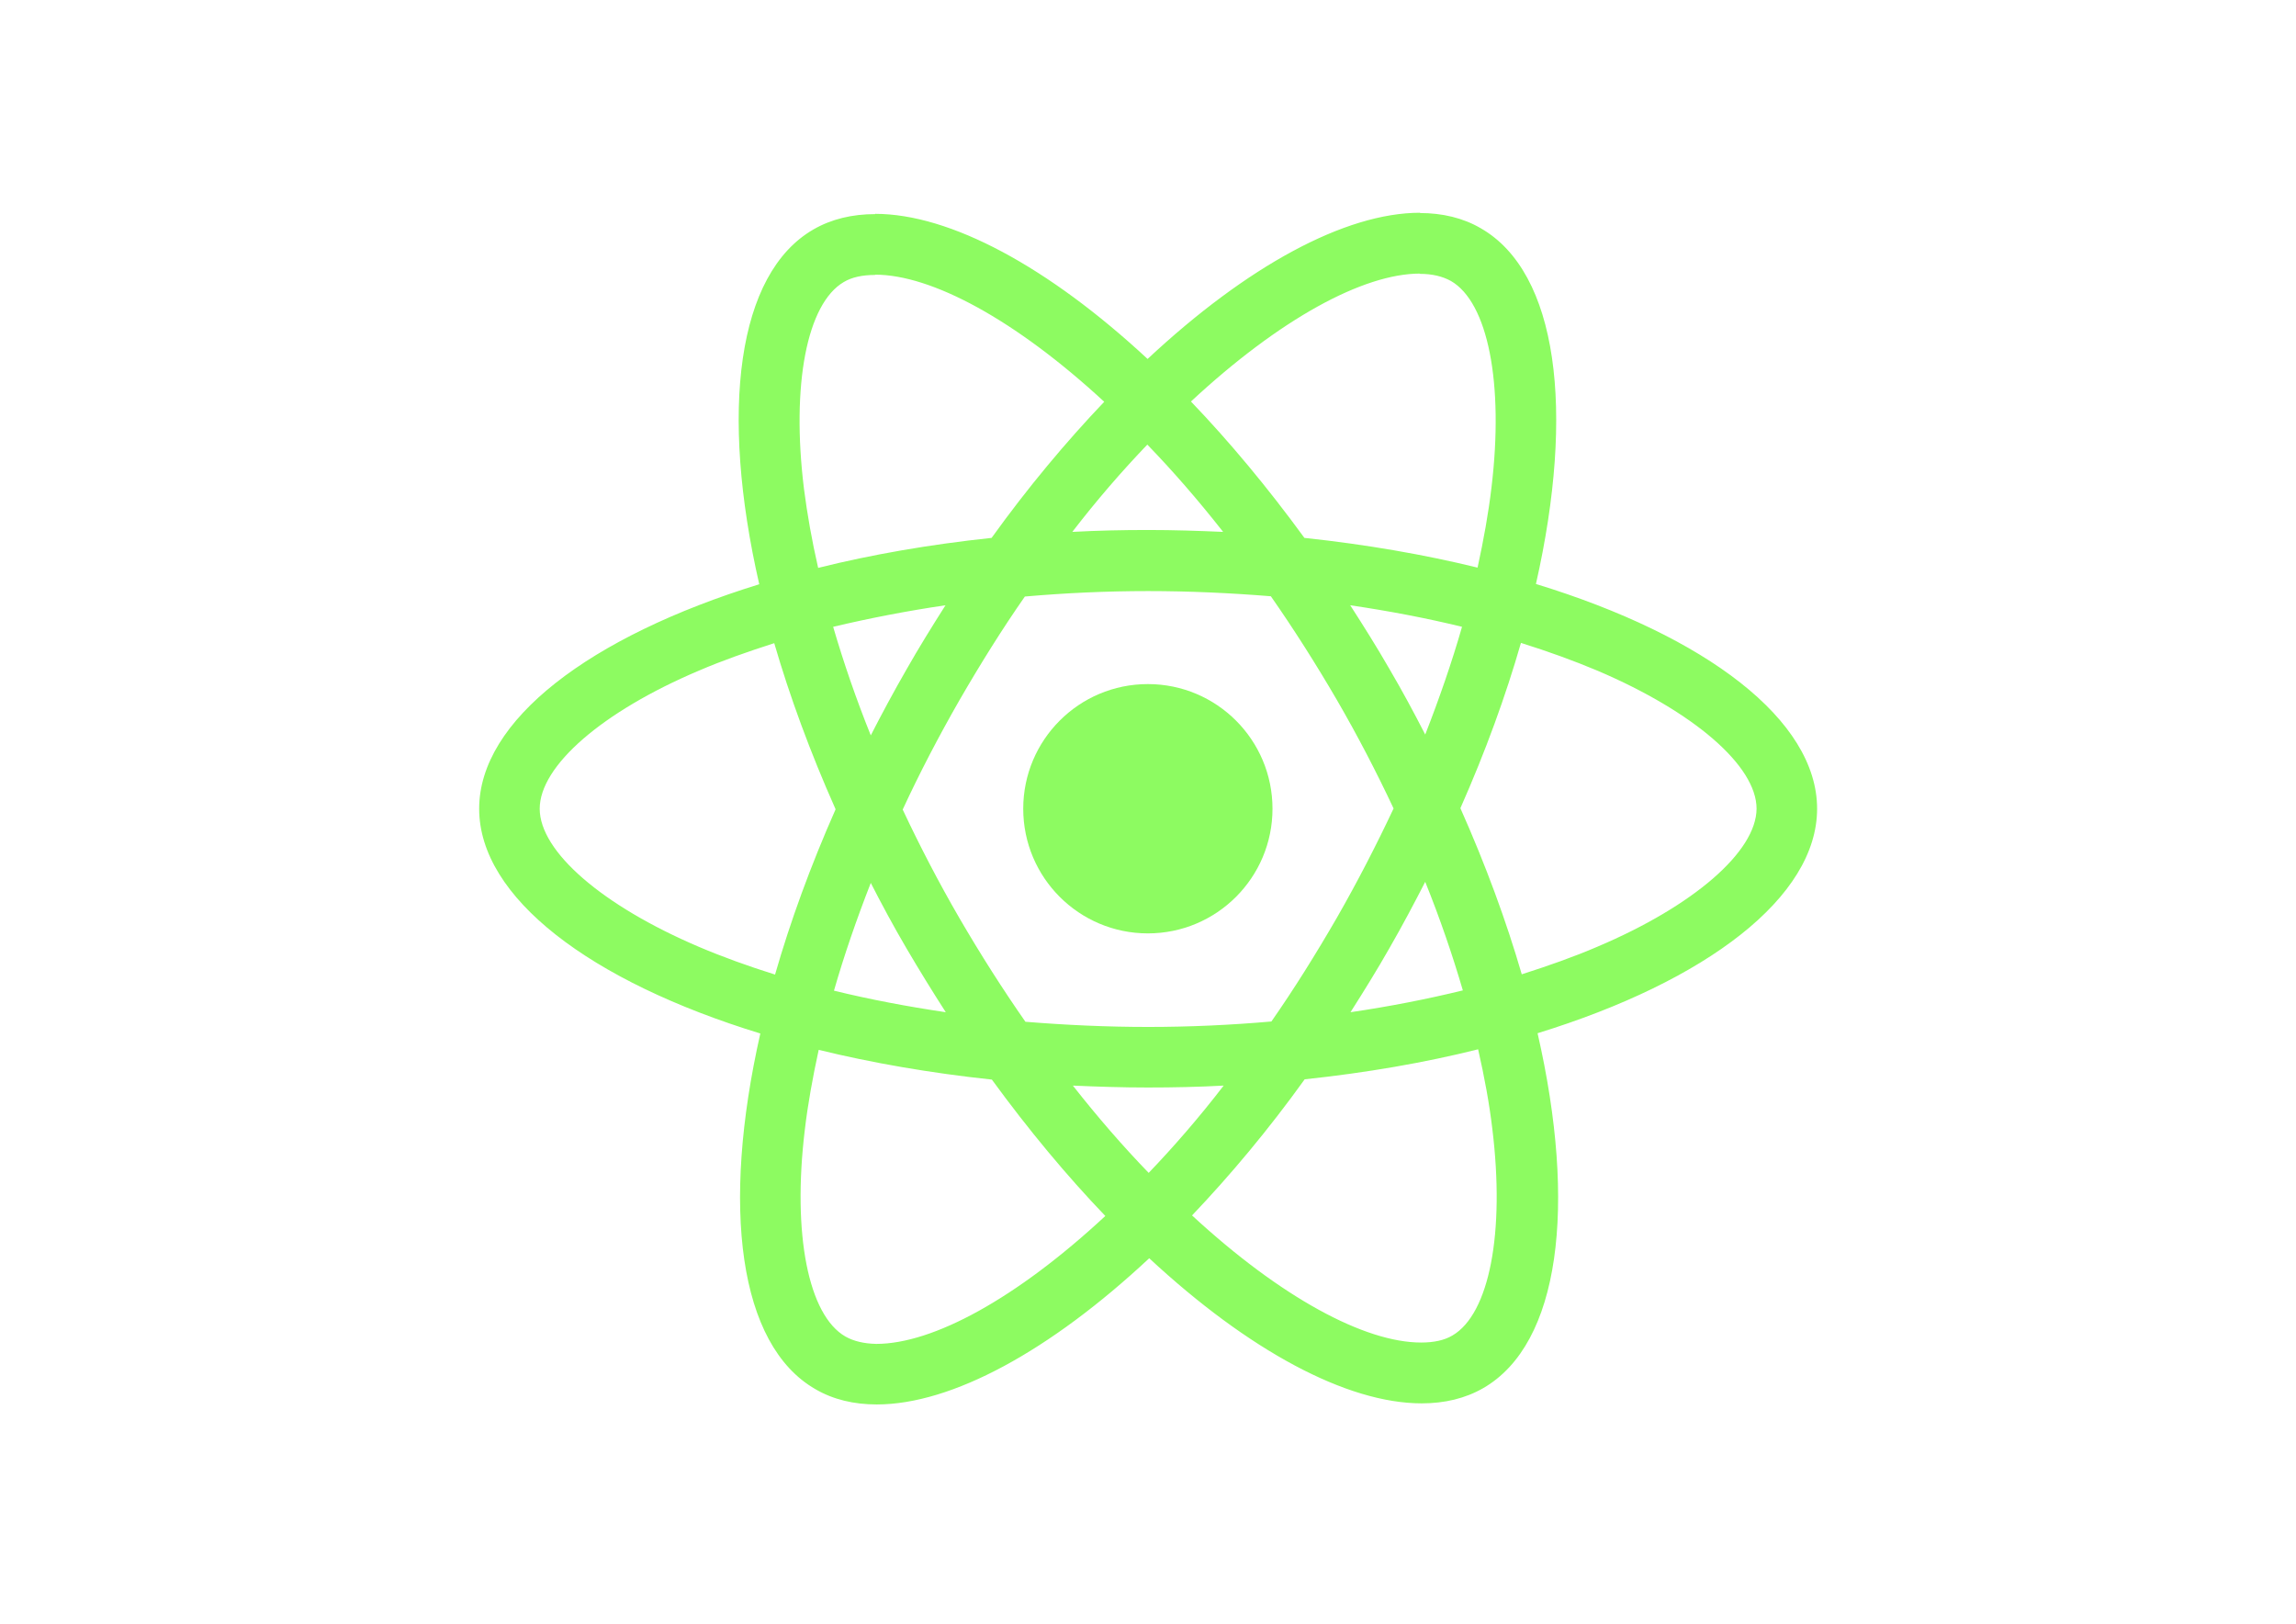
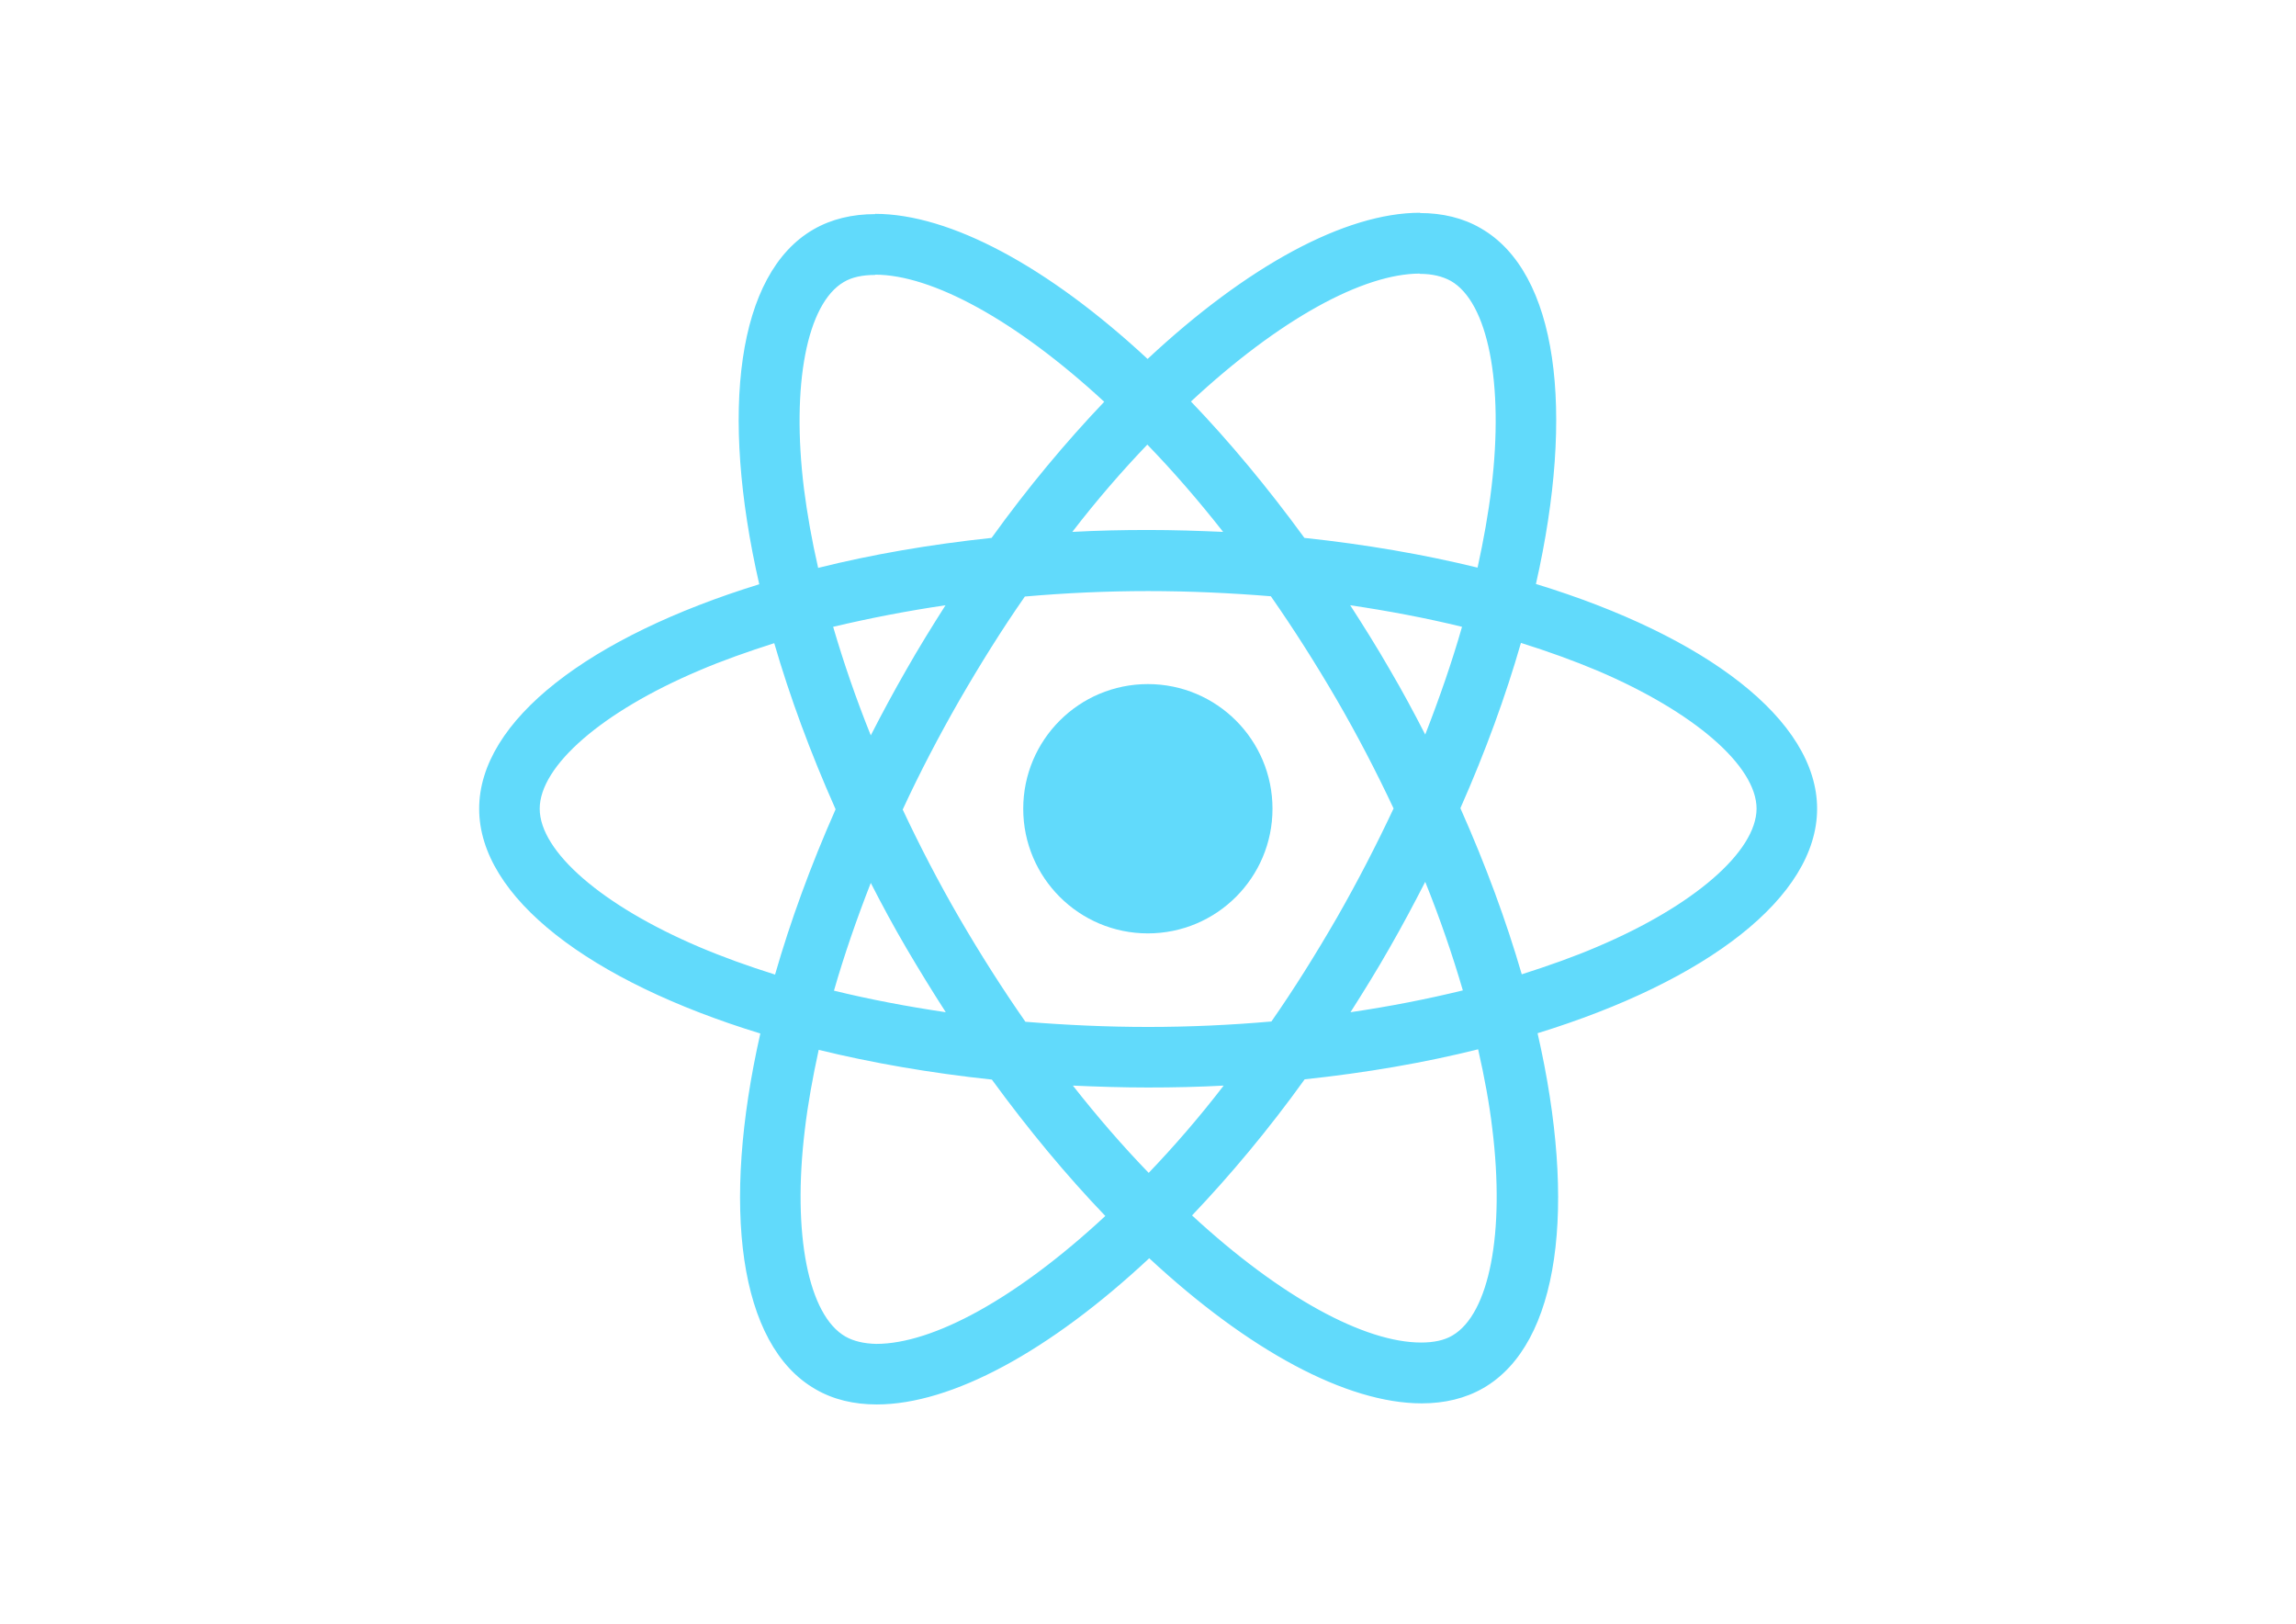
<svg xmlns="http://www.w3.org/2000/svg" viewBox="0 0 841.9 595.3">
-   <g fill="#8DFB61">
+   <g fill="#61DAFB">
    <path d="M666.3 296.5c0-32.5-40.7-63.3-103.1-82.4 14.4-63.6 8-114.2-20.2-130.4-6.5-3.8-14.1-5.6-22.4-5.6v22.3c4.6 0 8.3.9 11.4 2.6 13.6 7.8 19.5 37.5 14.9 75.7-1.1 9.4-2.9 19.3-5.1 29.4-19.6-4.8-41-8.5-63.5-10.9-13.5-18.5-27.5-35.3-41.6-50 32.6-30.3 63.2-46.9 84-46.9V78c-27.5 0-63.5 19.6-99.9 53.6-36.4-33.8-72.4-53.2-99.9-53.2v22.3c20.7 0 51.4 16.5 84 46.6-14 14.7-28 31.4-41.3 49.9-22.6 2.4-44 6.1-63.6 11-2.3-10-4-19.7-5.2-29-4.7-38.2 1.1-67.9 14.6-75.8 3-1.8 6.9-2.6 11.5-2.6V78.5c-8.4 0-16 1.8-22.6 5.6-28.1 16.2-34.4 66.7-19.9 130.1-62.2 19.2-102.7 49.9-102.7 82.3 0 32.5 40.7 63.3 103.1 82.4-14.4 63.6-8 114.2 20.2 130.4 6.5 3.8 14.1 5.6 22.5 5.6 27.5 0 63.5-19.6 99.9-53.6 36.4 33.8 72.4 53.2 99.9 53.2 8.4 0 16-1.8 22.6-5.6 28.1-16.2 34.4-66.7 19.9-130.1 62-19.1 102.5-49.9 102.5-82.3zm-130.2-66.7c-3.7 12.9-8.3 26.2-13.5 39.5-4.1-8-8.4-16-13.1-24-4.6-8-9.5-15.8-14.4-23.4 14.2 2.1 27.9 4.7 41 7.9zm-45.8 106.5c-7.8 13.5-15.8 26.3-24.1 38.2-14.9 1.3-30 2-45.2 2-15.1 0-30.2-.7-45-1.9-8.3-11.9-16.4-24.6-24.2-38-7.6-13.1-14.5-26.4-20.8-39.8 6.2-13.4 13.2-26.8 20.7-39.9 7.8-13.5 15.8-26.3 24.1-38.2 14.9-1.3 30-2 45.2-2 15.1 0 30.2.7 45 1.9 8.3 11.9 16.4 24.6 24.2 38 7.6 13.1 14.5 26.4 20.8 39.8-6.3 13.4-13.2 26.8-20.7 39.9zm32.3-13c5.4 13.4 10 26.8 13.8 39.8-13.1 3.2-26.9 5.9-41.2 8 4.9-7.7 9.8-15.6 14.4-23.7 4.6-8 8.9-16.1 13-24.1zM421.2 430c-9.3-9.6-18.6-20.3-27.8-32 9 .4 18.2.7 27.5.7 9.4 0 18.7-.2 27.8-.7-9 11.7-18.3 22.4-27.5 32zm-74.4-58.9c-14.2-2.1-27.9-4.7-41-7.9 3.7-12.9 8.3-26.2 13.5-39.5 4.1 8 8.4 16 13.1 24 4.7 8 9.5 15.8 14.4 23.4zM420.7 163c9.3 9.6 18.6 20.3 27.8 32-9-.4-18.2-.7-27.5-.7-9.4 0-18.7.2-27.8.7 9-11.7 18.3-22.4 27.5-32zm-74 58.9c-4.9 7.7-9.8 15.6-14.4 23.7-4.6 8-8.9 16-13 24-5.4-13.4-10-26.8-13.8-39.8 13.1-3.1 26.9-5.8 41.2-7.9zm-90.5 125.2c-35.4-15.1-58.3-34.9-58.3-50.6 0-15.7 22.9-35.6 58.3-50.6 8.6-3.7 18-7 27.7-10.1 5.7 19.6 13.2 40 22.5 60.9-9.2 20.8-16.6 41.1-22.2 60.6-9.9-3.1-19.3-6.5-28-10.2zM310 490c-13.6-7.8-19.5-37.5-14.9-75.7 1.1-9.4 2.9-19.3 5.1-29.4 19.6 4.8 41 8.5 63.5 10.9 13.5 18.5 27.5 35.3 41.6 50-32.6 30.3-63.2 46.9-84 46.9-4.5-.1-8.3-1-11.3-2.7zm237.2-76.2c4.7 38.2-1.1 67.9-14.6 75.8-3 1.8-6.9 2.6-11.5 2.6-20.7 0-51.4-16.5-84-46.6 14-14.7 28-31.4 41.3-49.9 22.6-2.4 44-6.1 63.6-11 2.3 10.1 4.1 19.8 5.2 29.1zm38.5-66.7c-8.6 3.7-18 7-27.7 10.1-5.7-19.6-13.2-40-22.5-60.9 9.2-20.8 16.6-41.1 22.2-60.6 9.9 3.1 19.3 6.5 28.1 10.2 35.4 15.1 58.3 34.9 58.3 50.6-.1 15.7-23 35.6-58.4 50.6zM320.8 78.4z" />
    <circle cx="420.9" cy="296.5" r="45.7" />
    <path d="M520.5 78.1z" />
  </g>
</svg>
